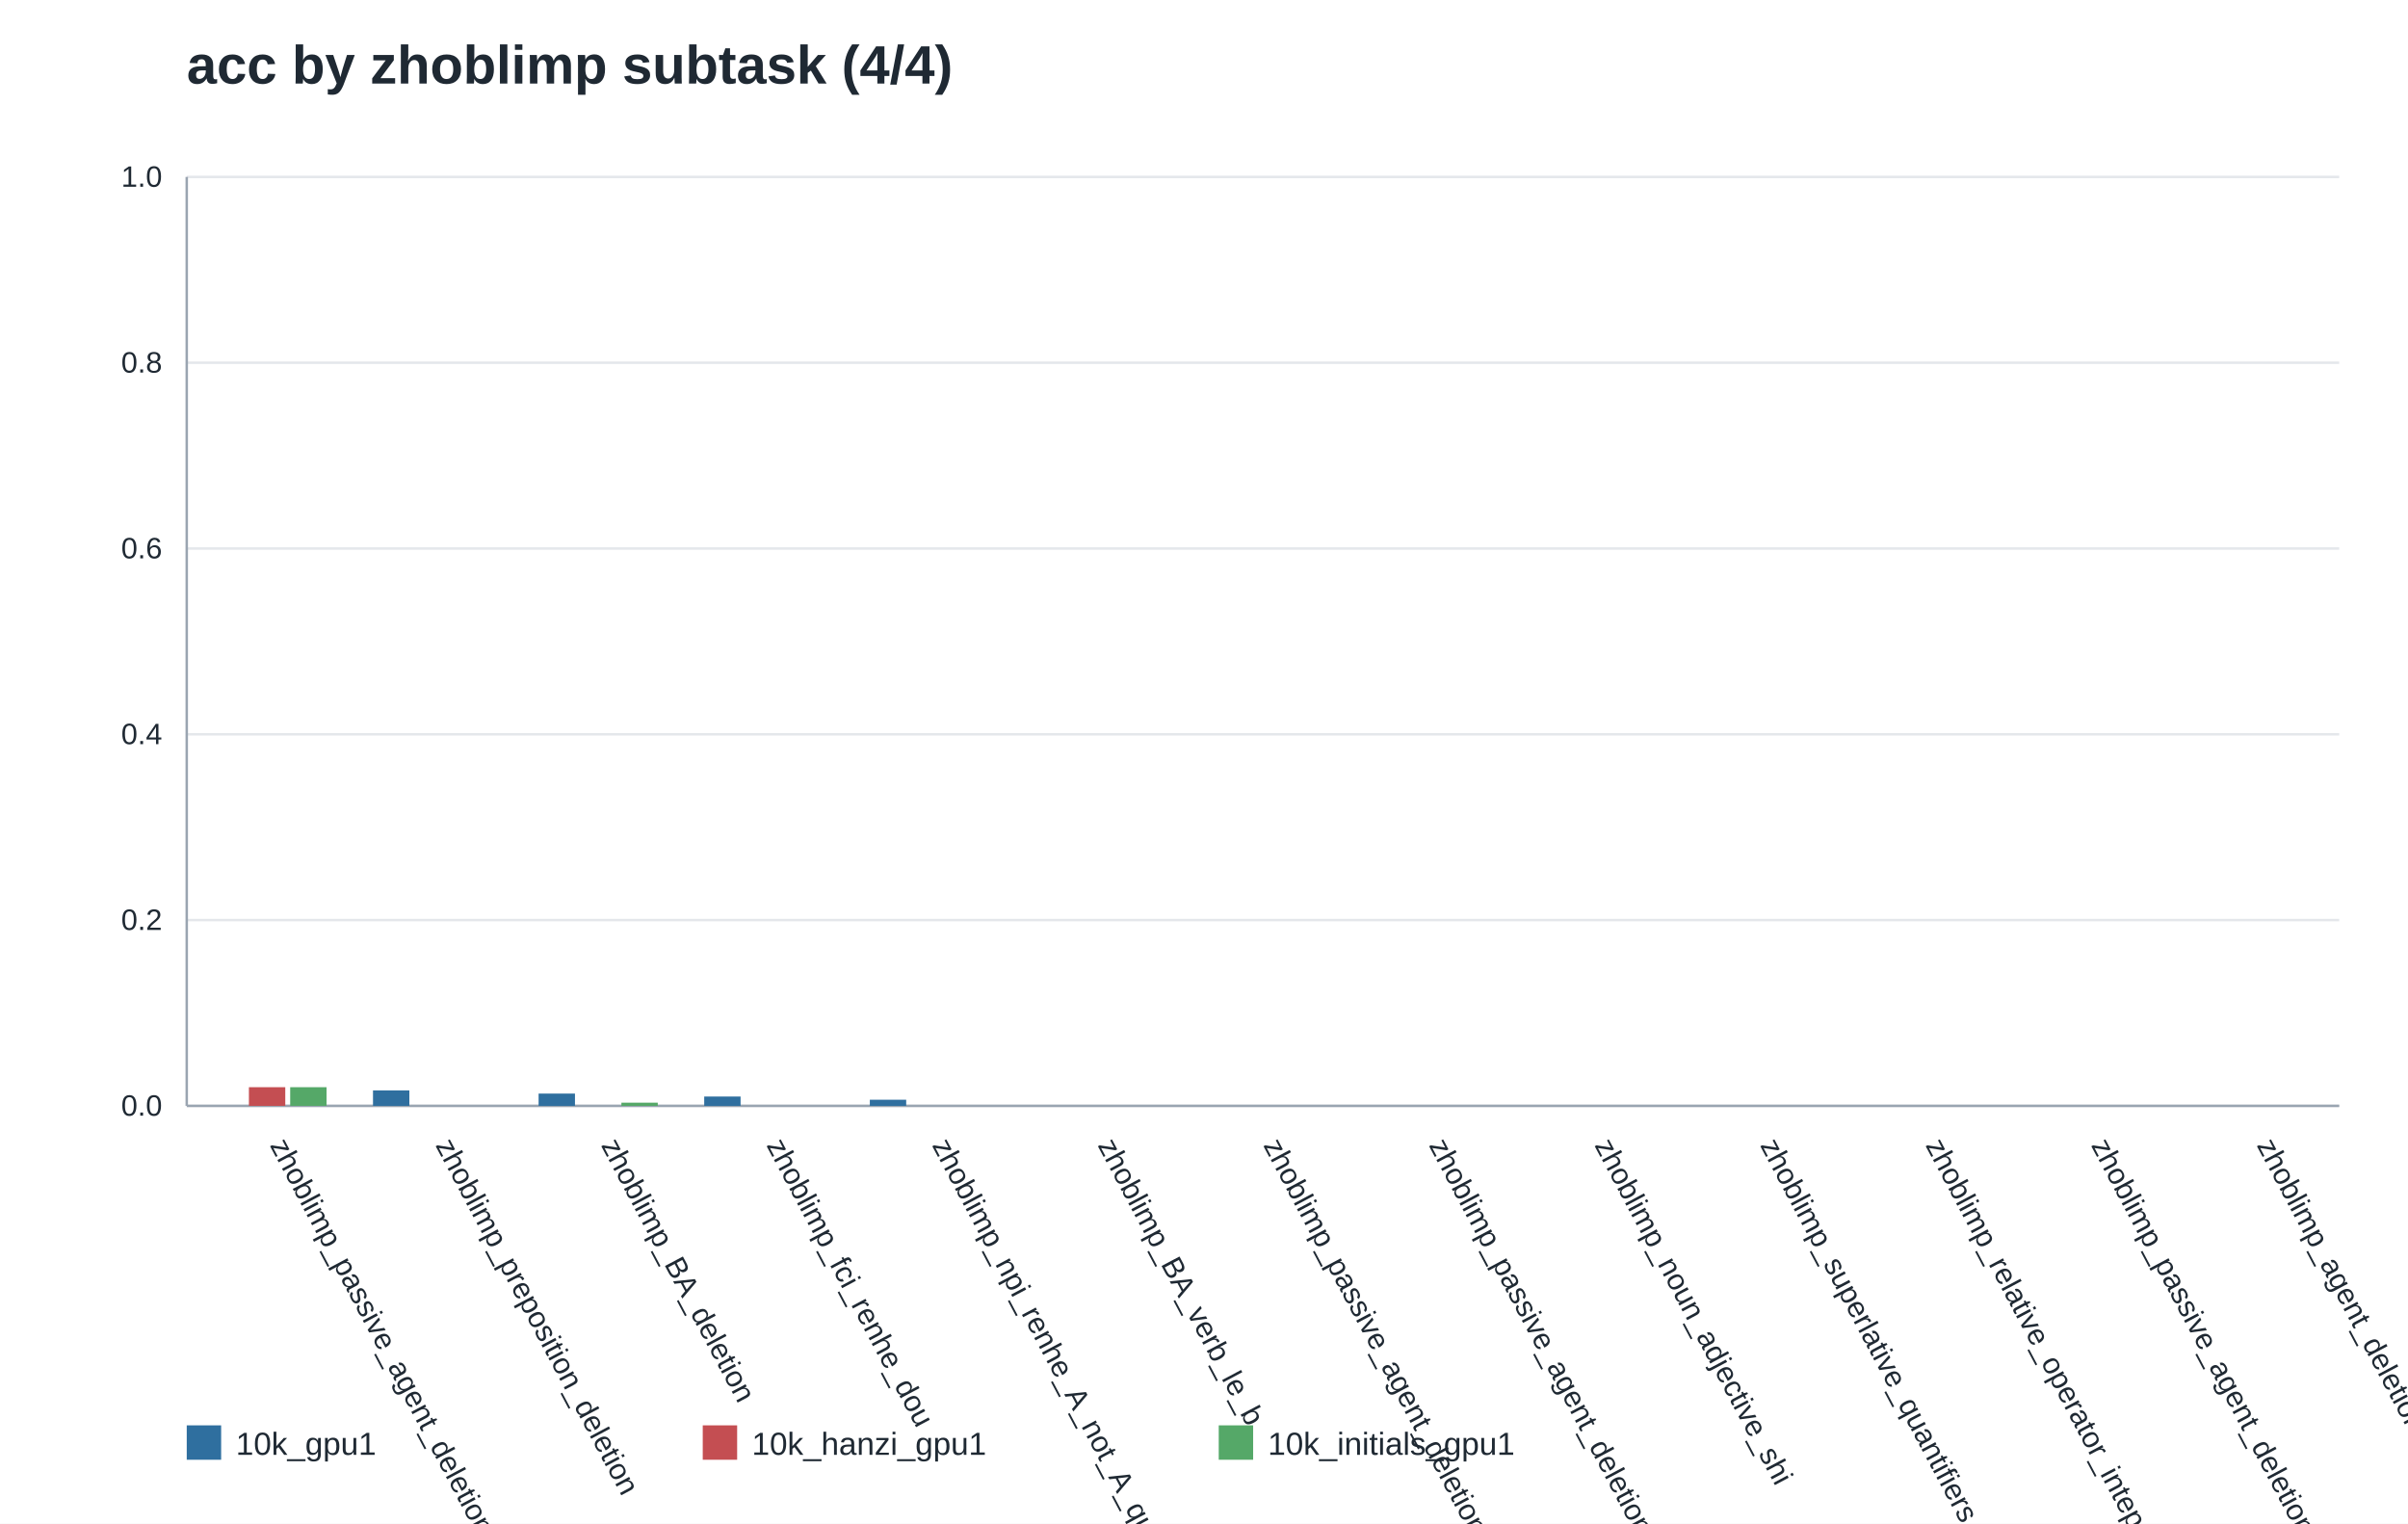
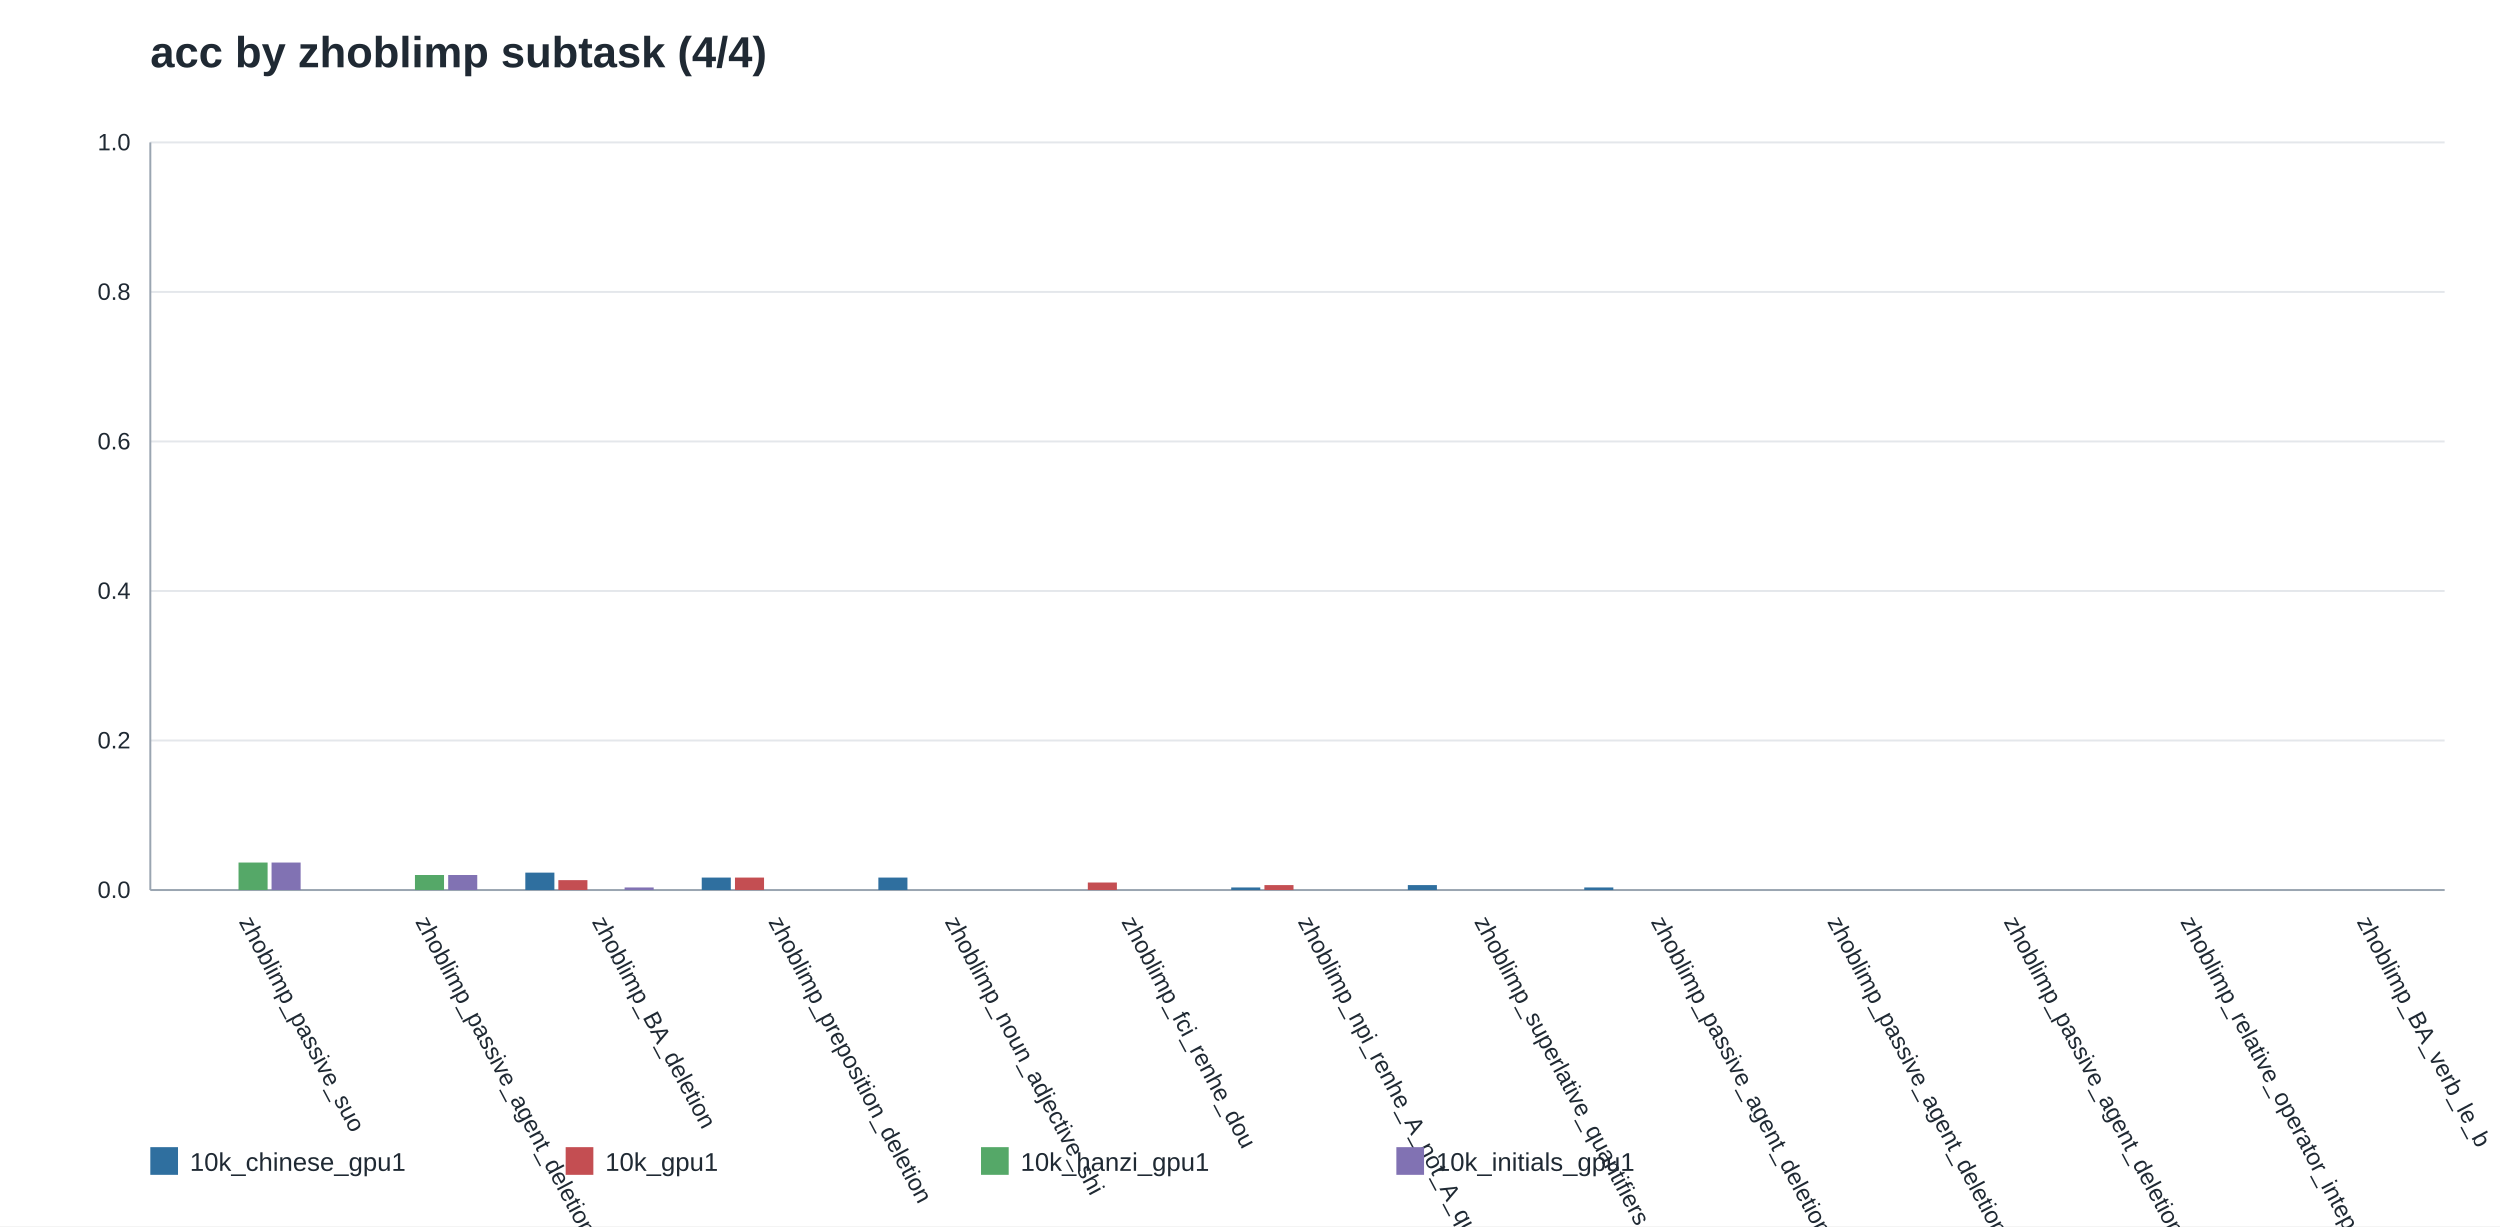
- <svg xmlns="http://www.w3.org/2000/svg" width="980" height="620" viewBox="0 0 980 620">
+ <svg xmlns="http://www.w3.org/2000/svg" width="1264" height="620" viewBox="0 0 1264 620">
  <style>text{font-family:Arial,sans-serif;fill:#1f2933}.axis{stroke:#9aa5b1;stroke-width:1}.grid{stroke:#e4e7eb;stroke-width:1}.label{font-size:12px}.title{font-size:22px;font-weight:700}.legend{font-size:13px}</style>
-   <rect width="980" height="620" fill="#ffffff" />
+   <rect width="1264" height="620" fill="#ffffff" />
  <text x="76" y="34" class="title">acc by zhoblimp subtask (4/4)</text>
-   <line x1="76" y1="450.0" x2="952" y2="450.0" class="grid" />
+   <line x1="76" y1="450.0" x2="1236" y2="450.0" class="grid" />
  <text x="66" y="454.0" text-anchor="end" class="label">0.0</text>
-   <line x1="76" y1="374.4" x2="952" y2="374.4" class="grid" />
+   <line x1="76" y1="374.4" x2="1236" y2="374.4" class="grid" />
  <text x="66" y="378.4" text-anchor="end" class="label">0.2</text>
-   <line x1="76" y1="298.8" x2="952" y2="298.8" class="grid" />
+   <line x1="76" y1="298.8" x2="1236" y2="298.8" class="grid" />
  <text x="66" y="302.8" text-anchor="end" class="label">0.4</text>
-   <line x1="76" y1="223.2" x2="952" y2="223.2" class="grid" />
+   <line x1="76" y1="223.2" x2="1236" y2="223.2" class="grid" />
  <text x="66" y="227.2" text-anchor="end" class="label">0.6</text>
-   <line x1="76" y1="147.6" x2="952" y2="147.6" class="grid" />
+   <line x1="76" y1="147.6" x2="1236" y2="147.6" class="grid" />
  <text x="66" y="151.6" text-anchor="end" class="label">0.8</text>
-   <line x1="76" y1="72.0" x2="952" y2="72.0" class="grid" />
+   <line x1="76" y1="72.0" x2="1236" y2="72.0" class="grid" />
  <text x="66" y="76.0" text-anchor="end" class="label">1.0</text>
  <line x1="76" y1="72" x2="76" y2="450" class="axis" />
-   <line x1="76" y1="450" x2="952" y2="450" class="axis" />
-   <rect x="84.4" y="450.0" width="14.8" height="0.0" fill="#2f6f9f" />
-   <rect x="101.3" y="442.4" width="14.8" height="7.6" fill="#c44e52" />
-   <rect x="118.1" y="442.4" width="14.8" height="7.6" fill="#55a868" />
-   <text x="109.7" y="466" transform="rotate(62 109.7 466)" class="label">zhoblimp_passive_agent_deletion_l...</text>
-   <rect x="151.8" y="443.7" width="14.8" height="6.3" fill="#2f6f9f" />
-   <rect x="168.7" y="450.0" width="14.8" height="0.0" fill="#c44e52" />
-   <rect x="185.5" y="450.0" width="14.8" height="0.0" fill="#55a868" />
-   <text x="177.1" y="466" transform="rotate(62 177.1 466)" class="label">zhoblimp_preposition_deletion</text>
-   <rect x="219.2" y="445.0" width="14.8" height="5.0" fill="#2f6f9f" />
-   <rect x="236.0" y="450.0" width="14.8" height="0.0" fill="#c44e52" />
-   <rect x="252.9" y="448.7" width="14.8" height="1.3" fill="#55a868" />
-   <text x="244.5" y="466" transform="rotate(62 244.5 466)" class="label">zhoblimp_BA_deletion</text>
-   <rect x="286.6" y="446.2" width="14.8" height="3.8" fill="#2f6f9f" />
-   <rect x="303.4" y="450.0" width="14.8" height="0.0" fill="#c44e52" />
-   <rect x="320.3" y="450.0" width="14.8" height="0.0" fill="#55a868" />
-   <text x="311.8" y="466" transform="rotate(62 311.8 466)" class="label">zhoblimp_fci_renhe_dou</text>
-   <rect x="354.0" y="447.5" width="14.8" height="2.5" fill="#2f6f9f" />
-   <rect x="370.8" y="450.0" width="14.8" height="0.0" fill="#c44e52" />
-   <rect x="387.7" y="450.0" width="14.8" height="0.0" fill="#55a868" />
-   <text x="379.2" y="466" transform="rotate(62 379.2 466)" class="label">zhoblimp_npi_renhe_A_not_A_questi...</text>
-   <rect x="421.3" y="450.0" width="14.8" height="0.0" fill="#2f6f9f" />
-   <rect x="438.2" y="450.0" width="14.8" height="0.0" fill="#c44e52" />
-   <rect x="455.0" y="450.0" width="14.8" height="0.0" fill="#55a868" />
-   <text x="446.6" y="466" transform="rotate(62 446.6 466)" class="label">zhoblimp_BA_verb_le_b</text>
-   <rect x="488.7" y="450.0" width="14.8" height="0.0" fill="#2f6f9f" />
-   <rect x="505.6" y="450.0" width="14.8" height="0.0" fill="#c44e52" />
-   <rect x="522.4" y="450.0" width="14.8" height="0.0" fill="#55a868" />
-   <text x="514.0" y="466" transform="rotate(62 514.0 466)" class="label">zhoblimp_passive_agent_deletion_l...</text>
-   <rect x="556.1" y="450.0" width="14.8" height="0.0" fill="#2f6f9f" />
-   <rect x="573.0" y="450.0" width="14.8" height="0.0" fill="#c44e52" />
-   <rect x="589.8" y="450.0" width="14.8" height="0.0" fill="#55a868" />
-   <text x="581.4" y="466" transform="rotate(62 581.4 466)" class="label">zhoblimp_passive_agent_deletion_s...</text>
-   <rect x="623.5" y="450.0" width="14.8" height="0.0" fill="#2f6f9f" />
-   <rect x="640.3" y="450.0" width="14.8" height="0.0" fill="#c44e52" />
-   <rect x="657.2" y="450.0" width="14.8" height="0.0" fill="#55a868" />
-   <text x="648.8" y="466" transform="rotate(62 648.8 466)" class="label">zhoblimp_noun_adjective_shi</text>
-   <rect x="690.9" y="450.0" width="14.8" height="0.0" fill="#2f6f9f" />
-   <rect x="707.7" y="450.0" width="14.8" height="0.0" fill="#c44e52" />
-   <rect x="724.6" y="450.0" width="14.8" height="0.0" fill="#55a868" />
-   <text x="716.2" y="466" transform="rotate(62 716.2 466)" class="label">zhoblimp_superlative_quantifiers_2</text>
-   <rect x="758.3" y="450.0" width="14.8" height="0.0" fill="#2f6f9f" />
-   <rect x="775.1" y="450.0" width="14.8" height="0.0" fill="#c44e52" />
-   <rect x="792.0" y="450.0" width="14.8" height="0.0" fill="#55a868" />
-   <text x="783.5" y="466" transform="rotate(62 783.5 466)" class="label">zhoblimp_relative_operator_intepr...</text>
-   <rect x="825.7" y="450.0" width="14.8" height="0.0" fill="#2f6f9f" />
-   <rect x="842.5" y="450.0" width="14.8" height="0.0" fill="#c44e52" />
-   <rect x="859.3" y="450.0" width="14.8" height="0.0" fill="#55a868" />
-   <text x="850.9" y="466" transform="rotate(62 850.9 466)" class="label">zhoblimp_passive_agent_deletion_l...</text>
-   <rect x="893.0" y="450.0" width="14.8" height="0.0" fill="#2f6f9f" />
-   <rect x="909.9" y="450.0" width="14.8" height="0.0" fill="#c44e52" />
-   <rect x="926.7" y="450.0" width="14.8" height="0.0" fill="#55a868" />
-   <text x="918.3" y="466" transform="rotate(62 918.3 466)" class="label">zhoblimp_agent_deletion</text>
+   <line x1="76" y1="450" x2="1236" y2="450" class="axis" />
+   <rect x="87.2" y="450.0" width="14.7" height="0.0" fill="#2f6f9f" />
+   <rect x="103.9" y="450.0" width="14.7" height="0.0" fill="#c44e52" />
+   <rect x="120.6" y="436.1" width="14.7" height="13.9" fill="#55a868" />
+   <rect x="137.3" y="436.1" width="14.7" height="13.9" fill="#8172b3" />
+   <text x="120.6" y="466" transform="rotate(62 120.6 466)" class="label">zhoblimp_passive_suo</text>
+   <rect x="176.4" y="450.0" width="14.7" height="0.0" fill="#2f6f9f" />
+   <rect x="193.1" y="450.0" width="14.7" height="0.0" fill="#c44e52" />
+   <rect x="209.8" y="442.4" width="14.7" height="7.6" fill="#55a868" />
+   <rect x="226.6" y="442.4" width="14.7" height="7.6" fill="#8172b3" />
+   <text x="209.8" y="466" transform="rotate(62 209.8 466)" class="label">zhoblimp_passive_agent_deletion_l...</text>
+   <rect x="265.6" y="441.2" width="14.7" height="8.8" fill="#2f6f9f" />
+   <rect x="282.3" y="445.0" width="14.7" height="5.0" fill="#c44e52" />
+   <rect x="299.1" y="450.0" width="14.7" height="0.0" fill="#55a868" />
+   <rect x="315.8" y="448.7" width="14.7" height="1.3" fill="#8172b3" />
+   <text x="299.1" y="466" transform="rotate(62 299.1 466)" class="label">zhoblimp_BA_deletion</text>
+   <rect x="354.8" y="443.7" width="14.7" height="6.3" fill="#2f6f9f" />
+   <rect x="371.6" y="443.7" width="14.7" height="6.3" fill="#c44e52" />
+   <rect x="388.3" y="450.0" width="14.7" height="0.0" fill="#55a868" />
+   <rect x="405.0" y="450.0" width="14.7" height="0.0" fill="#8172b3" />
+   <text x="388.3" y="466" transform="rotate(62 388.3 466)" class="label">zhoblimp_preposition_deletion</text>
+   <rect x="444.1" y="443.7" width="14.7" height="6.3" fill="#2f6f9f" />
+   <rect x="460.8" y="450.0" width="14.7" height="0.0" fill="#c44e52" />
+   <rect x="477.5" y="450.0" width="14.7" height="0.0" fill="#55a868" />
+   <rect x="494.3" y="450.0" width="14.7" height="0.0" fill="#8172b3" />
+   <text x="477.5" y="466" transform="rotate(62 477.5 466)" class="label">zhoblimp_noun_adjective_shi</text>
+   <rect x="533.3" y="450.0" width="14.7" height="0.0" fill="#2f6f9f" />
+   <rect x="550.0" y="446.2" width="14.7" height="3.8" fill="#c44e52" />
+   <rect x="566.8" y="450.0" width="14.7" height="0.0" fill="#55a868" />
+   <rect x="583.5" y="450.0" width="14.7" height="0.0" fill="#8172b3" />
+   <text x="566.8" y="466" transform="rotate(62 566.8 466)" class="label">zhoblimp_fci_renhe_dou</text>
+   <rect x="622.5" y="448.7" width="14.7" height="1.3" fill="#2f6f9f" />
+   <rect x="639.3" y="447.5" width="14.7" height="2.5" fill="#c44e52" />
+   <rect x="656.0" y="450.0" width="14.7" height="0.0" fill="#55a868" />
+   <rect x="672.7" y="450.0" width="14.7" height="0.0" fill="#8172b3" />
+   <text x="656.0" y="466" transform="rotate(62 656.0 466)" class="label">zhoblimp_npi_renhe_A_not_A_questi...</text>
+   <rect x="711.8" y="447.5" width="14.7" height="2.5" fill="#2f6f9f" />
+   <rect x="728.5" y="450.0" width="14.7" height="0.0" fill="#c44e52" />
+   <rect x="745.2" y="450.0" width="14.7" height="0.0" fill="#55a868" />
+   <rect x="762.0" y="450.0" width="14.7" height="0.0" fill="#8172b3" />
+   <text x="745.2" y="466" transform="rotate(62 745.2 466)" class="label">zhoblimp_superlative_quantifiers_2</text>
+   <rect x="801.0" y="448.7" width="14.7" height="1.3" fill="#2f6f9f" />
+   <rect x="817.7" y="450.0" width="14.7" height="0.0" fill="#c44e52" />
+   <rect x="834.5" y="450.0" width="14.7" height="0.0" fill="#55a868" />
+   <rect x="851.2" y="450.0" width="14.7" height="0.0" fill="#8172b3" />
+   <text x="834.5" y="466" transform="rotate(62 834.5 466)" class="label">zhoblimp_passive_agent_deletion_s...</text>
+   <rect x="890.2" y="450.0" width="14.7" height="0.0" fill="#2f6f9f" />
+   <rect x="907.0" y="450.0" width="14.7" height="0.0" fill="#c44e52" />
+   <rect x="923.7" y="450.0" width="14.7" height="0.0" fill="#55a868" />
+   <rect x="940.4" y="450.0" width="14.7" height="0.0" fill="#8172b3" />
+   <text x="923.7" y="466" transform="rotate(62 923.7 466)" class="label">zhoblimp_passive_agent_deletion_l...</text>
+   <rect x="979.5" y="450.0" width="14.7" height="0.0" fill="#2f6f9f" />
+   <rect x="996.2" y="450.0" width="14.7" height="0.0" fill="#c44e52" />
+   <rect x="1012.9" y="450.0" width="14.7" height="0.0" fill="#55a868" />
+   <rect x="1029.7" y="450.0" width="14.7" height="0.0" fill="#8172b3" />
+   <text x="1012.9" y="466" transform="rotate(62 1012.9 466)" class="label">zhoblimp_passive_agent_deletion_l...</text>
+   <rect x="1068.7" y="450.0" width="14.7" height="0.0" fill="#2f6f9f" />
+   <rect x="1085.4" y="450.0" width="14.7" height="0.0" fill="#c44e52" />
+   <rect x="1102.2" y="450.0" width="14.7" height="0.0" fill="#55a868" />
+   <rect x="1118.9" y="450.0" width="14.7" height="0.0" fill="#8172b3" />
+   <text x="1102.2" y="466" transform="rotate(62 1102.2 466)" class="label">zhoblimp_relative_operator_intepr...</text>
+   <rect x="1157.9" y="450.0" width="14.7" height="0.0" fill="#2f6f9f" />
+   <rect x="1174.7" y="450.0" width="14.7" height="0.0" fill="#c44e52" />
+   <rect x="1191.4" y="450.0" width="14.7" height="0.0" fill="#55a868" />
+   <rect x="1208.1" y="450.0" width="14.7" height="0.0" fill="#8172b3" />
+   <text x="1191.4" y="466" transform="rotate(62 1191.4 466)" class="label">zhoblimp_BA_verb_le_b</text>
  <rect x="76" y="580" width="14" height="14" fill="#2f6f9f" />
-   <text x="96" y="592" class="legend">10k_gpu1</text>
+   <text x="96" y="592" class="legend">10k_chinese_gpu1</text>
  <rect x="286" y="580" width="14" height="14" fill="#c44e52" />
-   <text x="306" y="592" class="legend">10k_hanzi_gpu1</text>
+   <text x="306" y="592" class="legend">10k_gpu1</text>
  <rect x="496" y="580" width="14" height="14" fill="#55a868" />
-   <text x="516" y="592" class="legend">10k_initials_gpu1</text>
+   <text x="516" y="592" class="legend">10k_hanzi_gpu1</text>
+   <rect x="706" y="580" width="14" height="14" fill="#8172b3" />
+   <text x="726" y="592" class="legend">10k_initials_gpu1</text>
</svg>
